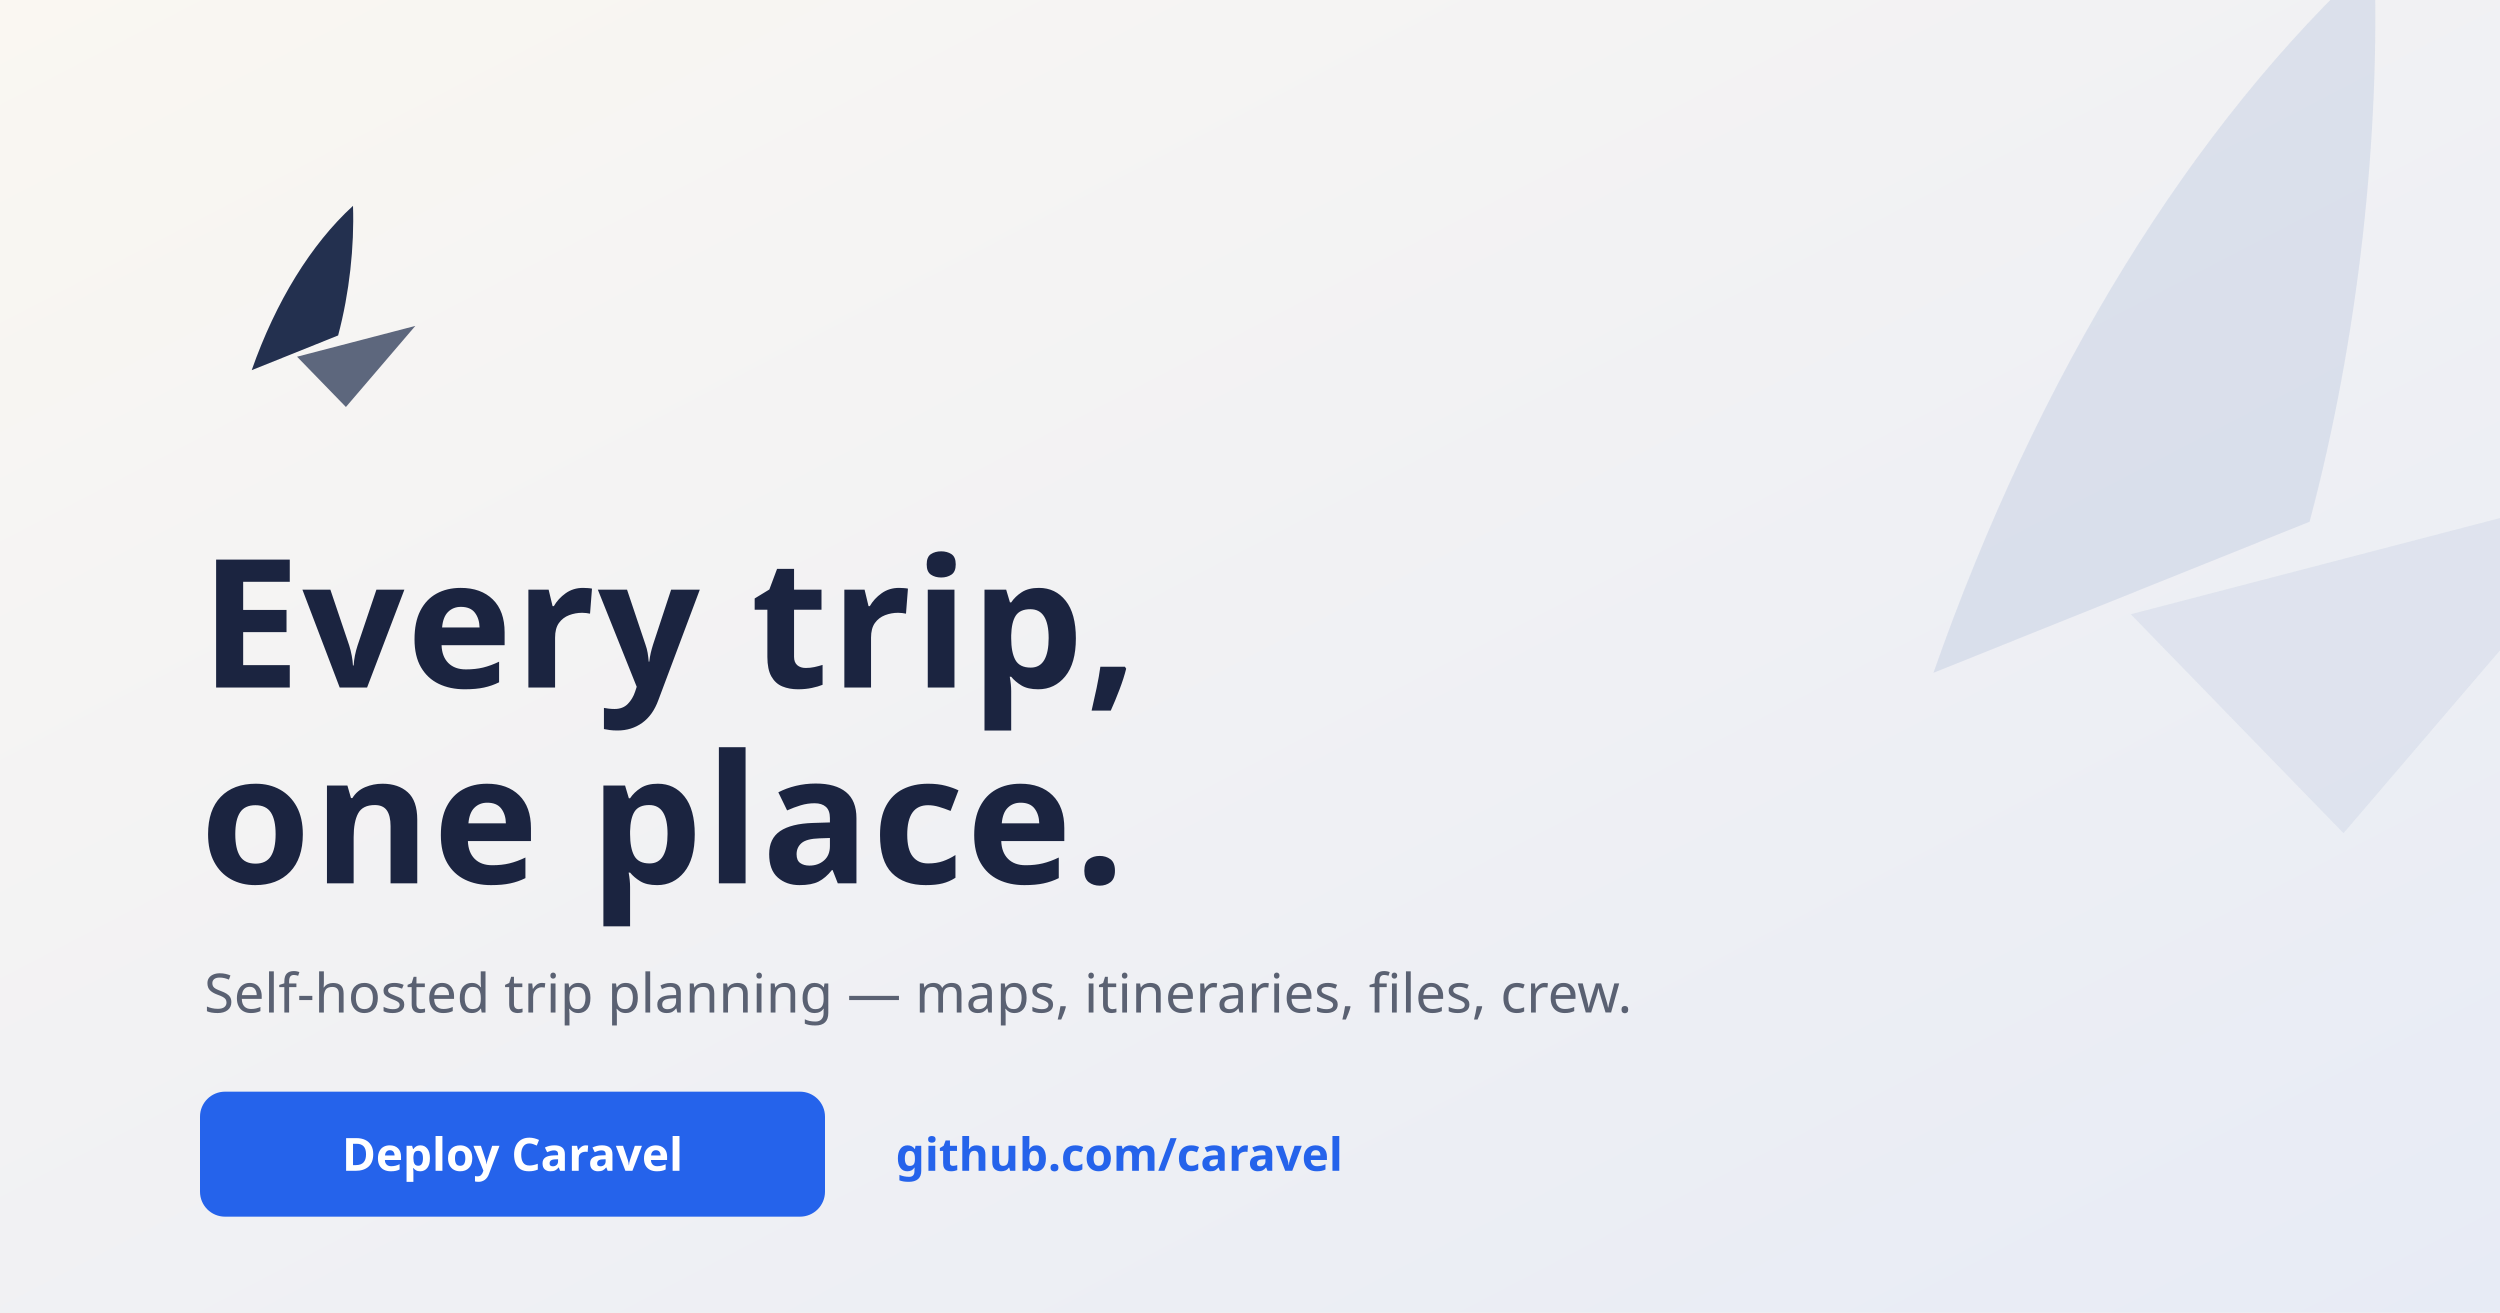
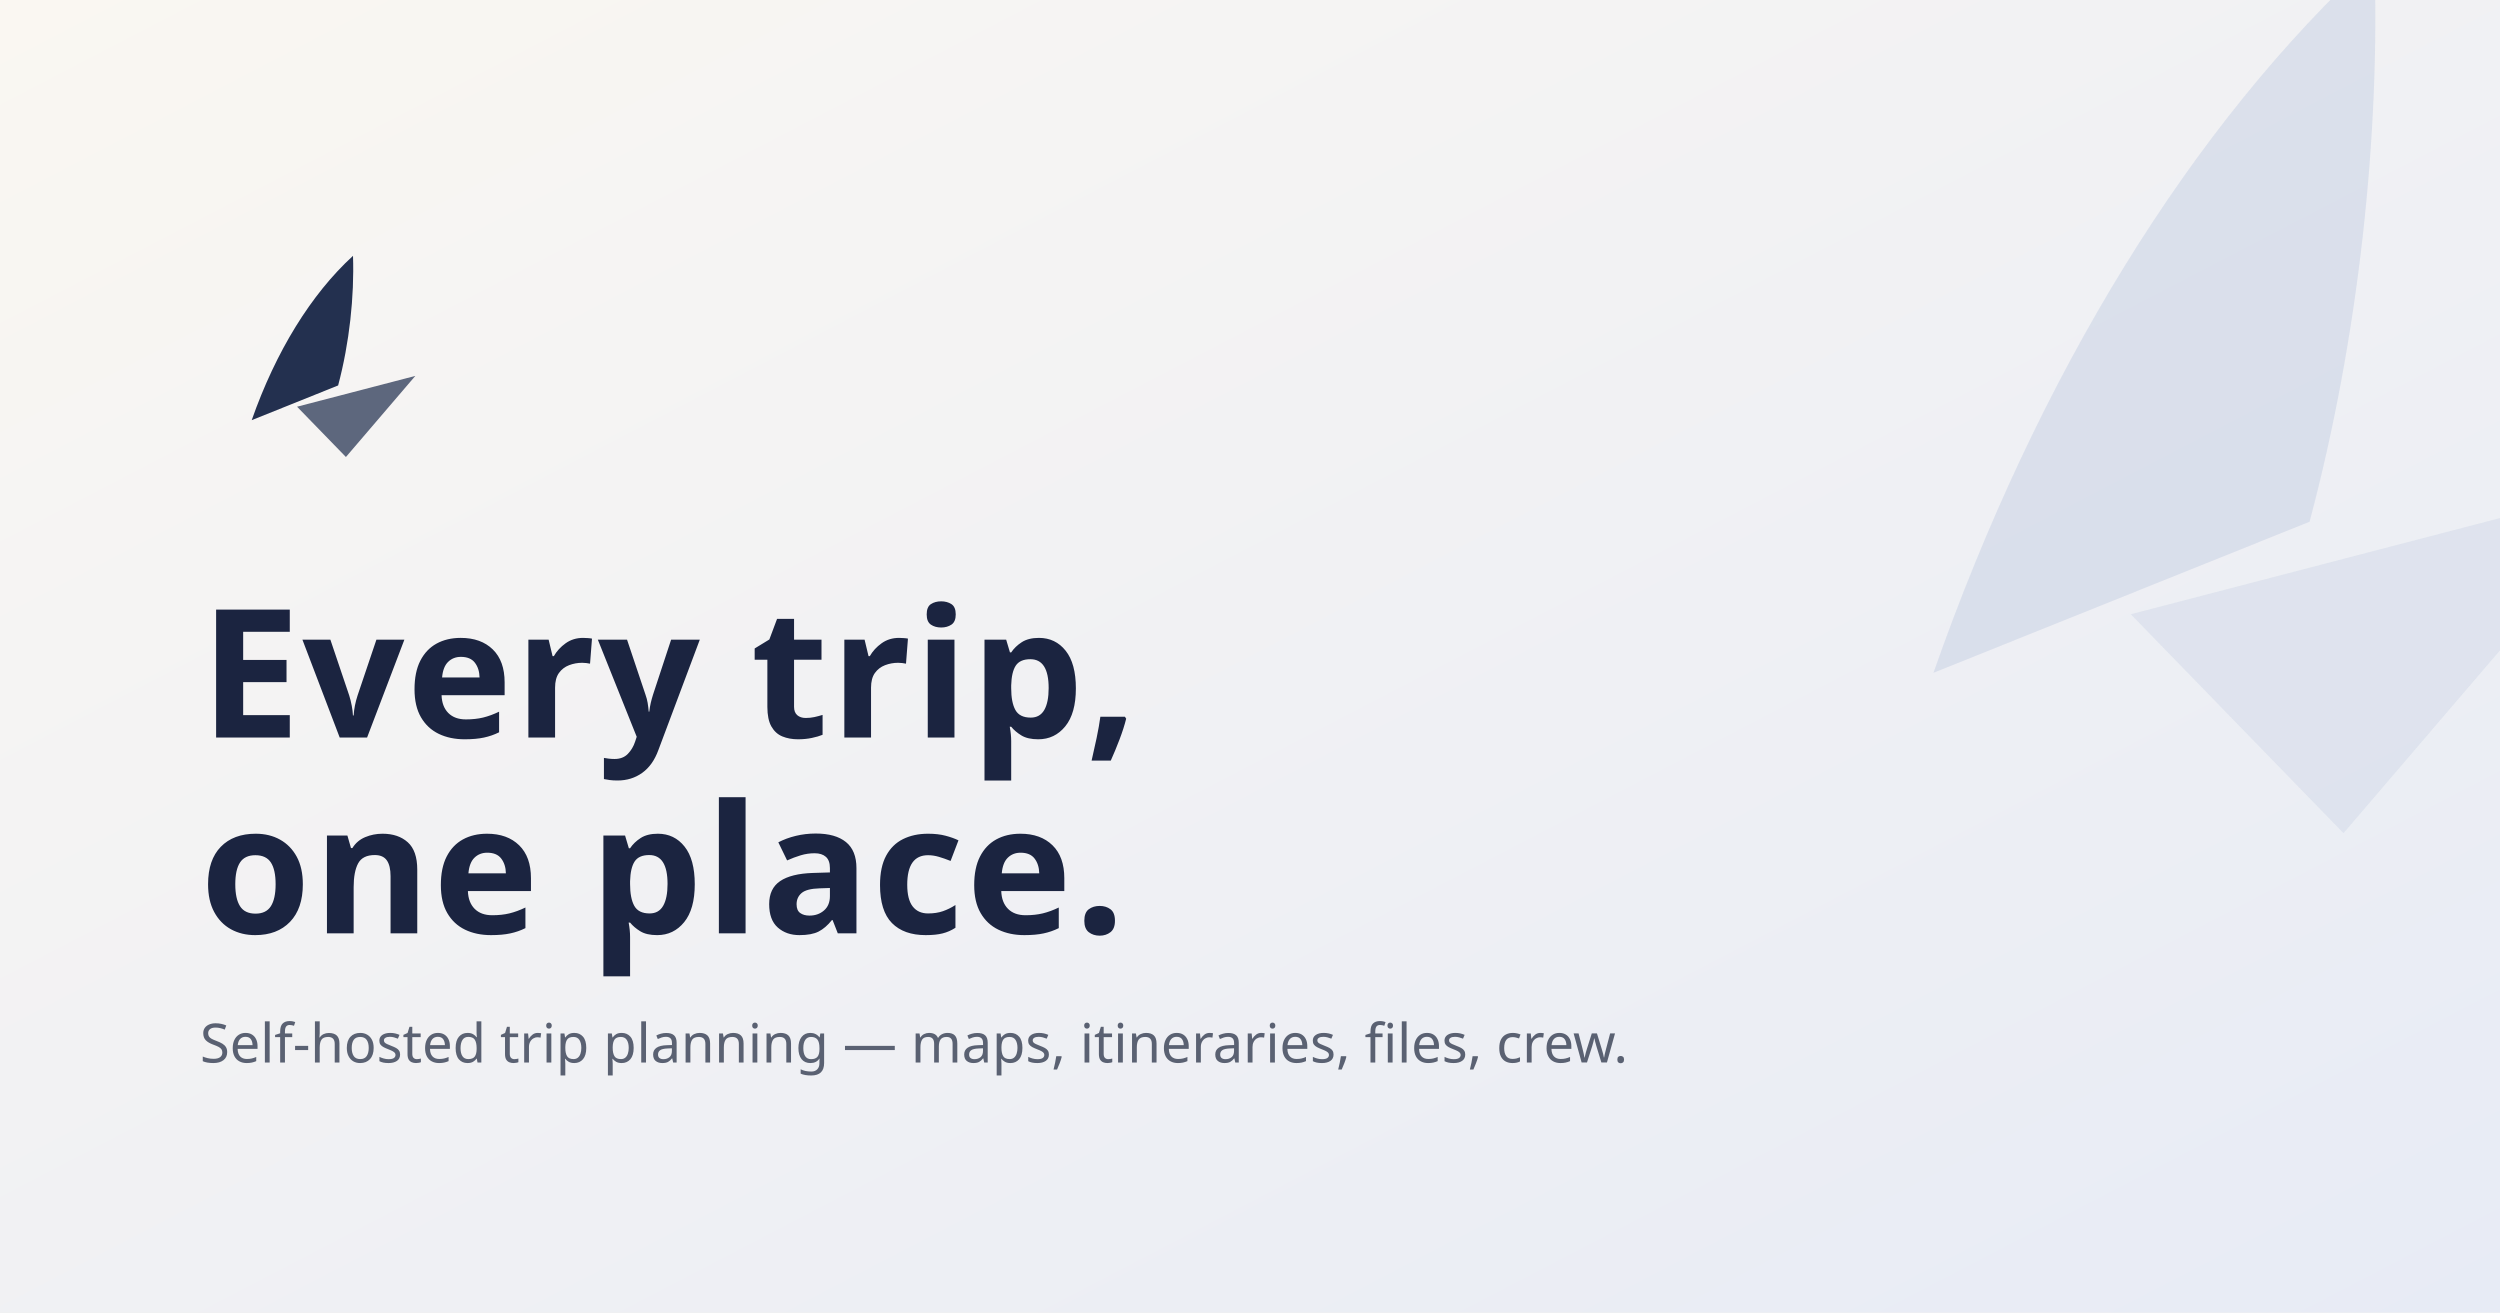
<svg xmlns="http://www.w3.org/2000/svg" viewBox="0 0 1200 630" width="1200" height="630" role="img" aria-label="Caravel">
  <defs>
    <linearGradient id="og" x1="0" y1="0" x2="1" y2="1">
      <stop offset="0" stop-color="#FAF7F2" />
      <stop offset="1" stop-color="#E7EBF5" />
    </linearGradient>
  </defs>
  <rect width="1200" height="630" fill="url(#og)" />
  <g transform="translate(820 -50) scale(7.4)" opacity=".55">
    <path d="M43.2 4C31.4 14.8 21.4 31 14.6 50.4L39 40.6C42.2 28.6 43.6 15.4 43.2 4Z" fill="#C9D2E4" />
    <path d="M27.4 46.6 60.8 37.9 41.2 60.8 27.4 46.6Z" fill="#C9D2E4" opacity=".72" />
  </g>
-   <g transform="translate(96 92) scale(1.7)">
+   <g transform="translate(96 116) scale(1.7)">
    <path d="M43.2 4C31.4 14.8 21.4 31 14.6 50.4L39 40.6C42.2 28.6 43.6 15.4 43.2 4Z" fill="#23304F" />
    <path d="M27.4 46.6 60.8 37.9 41.2 60.8 27.4 46.6Z" fill="#23304F" opacity=".72" />
  </g>
-   <text x="96" y="330" font-family="Montserrat, sans-serif" font-weight="700" font-size="86" letter-spacing="1" fill="#1B2440">Every trip,</text>
-   <text x="96" y="424" font-family="Montserrat, sans-serif" font-weight="700" font-size="86" letter-spacing="1" fill="#1B2440">one place.</text>
-   <text x="98" y="486" font-family="Montserrat, sans-serif" font-weight="500" font-size="26" fill="#5A6172">Self-hosted trip planning — maps, itineraries, files, crew.</text>
-   <rect x="96" y="524" width="300" height="60" rx="12" fill="#2563EB" />
-   <text x="246" y="562" text-anchor="middle" font-family="Montserrat, sans-serif" font-weight="600" font-size="22" fill="#FFFFFF">Deploy Caravel</text>
-   <text x="430" y="562" font-family="Montserrat, sans-serif" font-weight="600" font-size="22" fill="#2563EB">github.com/caravel</text>
+   <text x="96" y="354" font-family="Montserrat, sans-serif" font-weight="700" font-size="86" letter-spacing="1" fill="#1B2440">Every trip,</text>
+   <text x="96" y="448" font-family="Montserrat, sans-serif" font-weight="700" font-size="86" letter-spacing="1" fill="#1B2440">one place.</text>
+   <text x="96" y="510" font-family="Montserrat, sans-serif" font-weight="500" font-size="26" fill="#5A6172">Self-hosted trip planning — maps, itineraries, files, crew.</text>
</svg>
